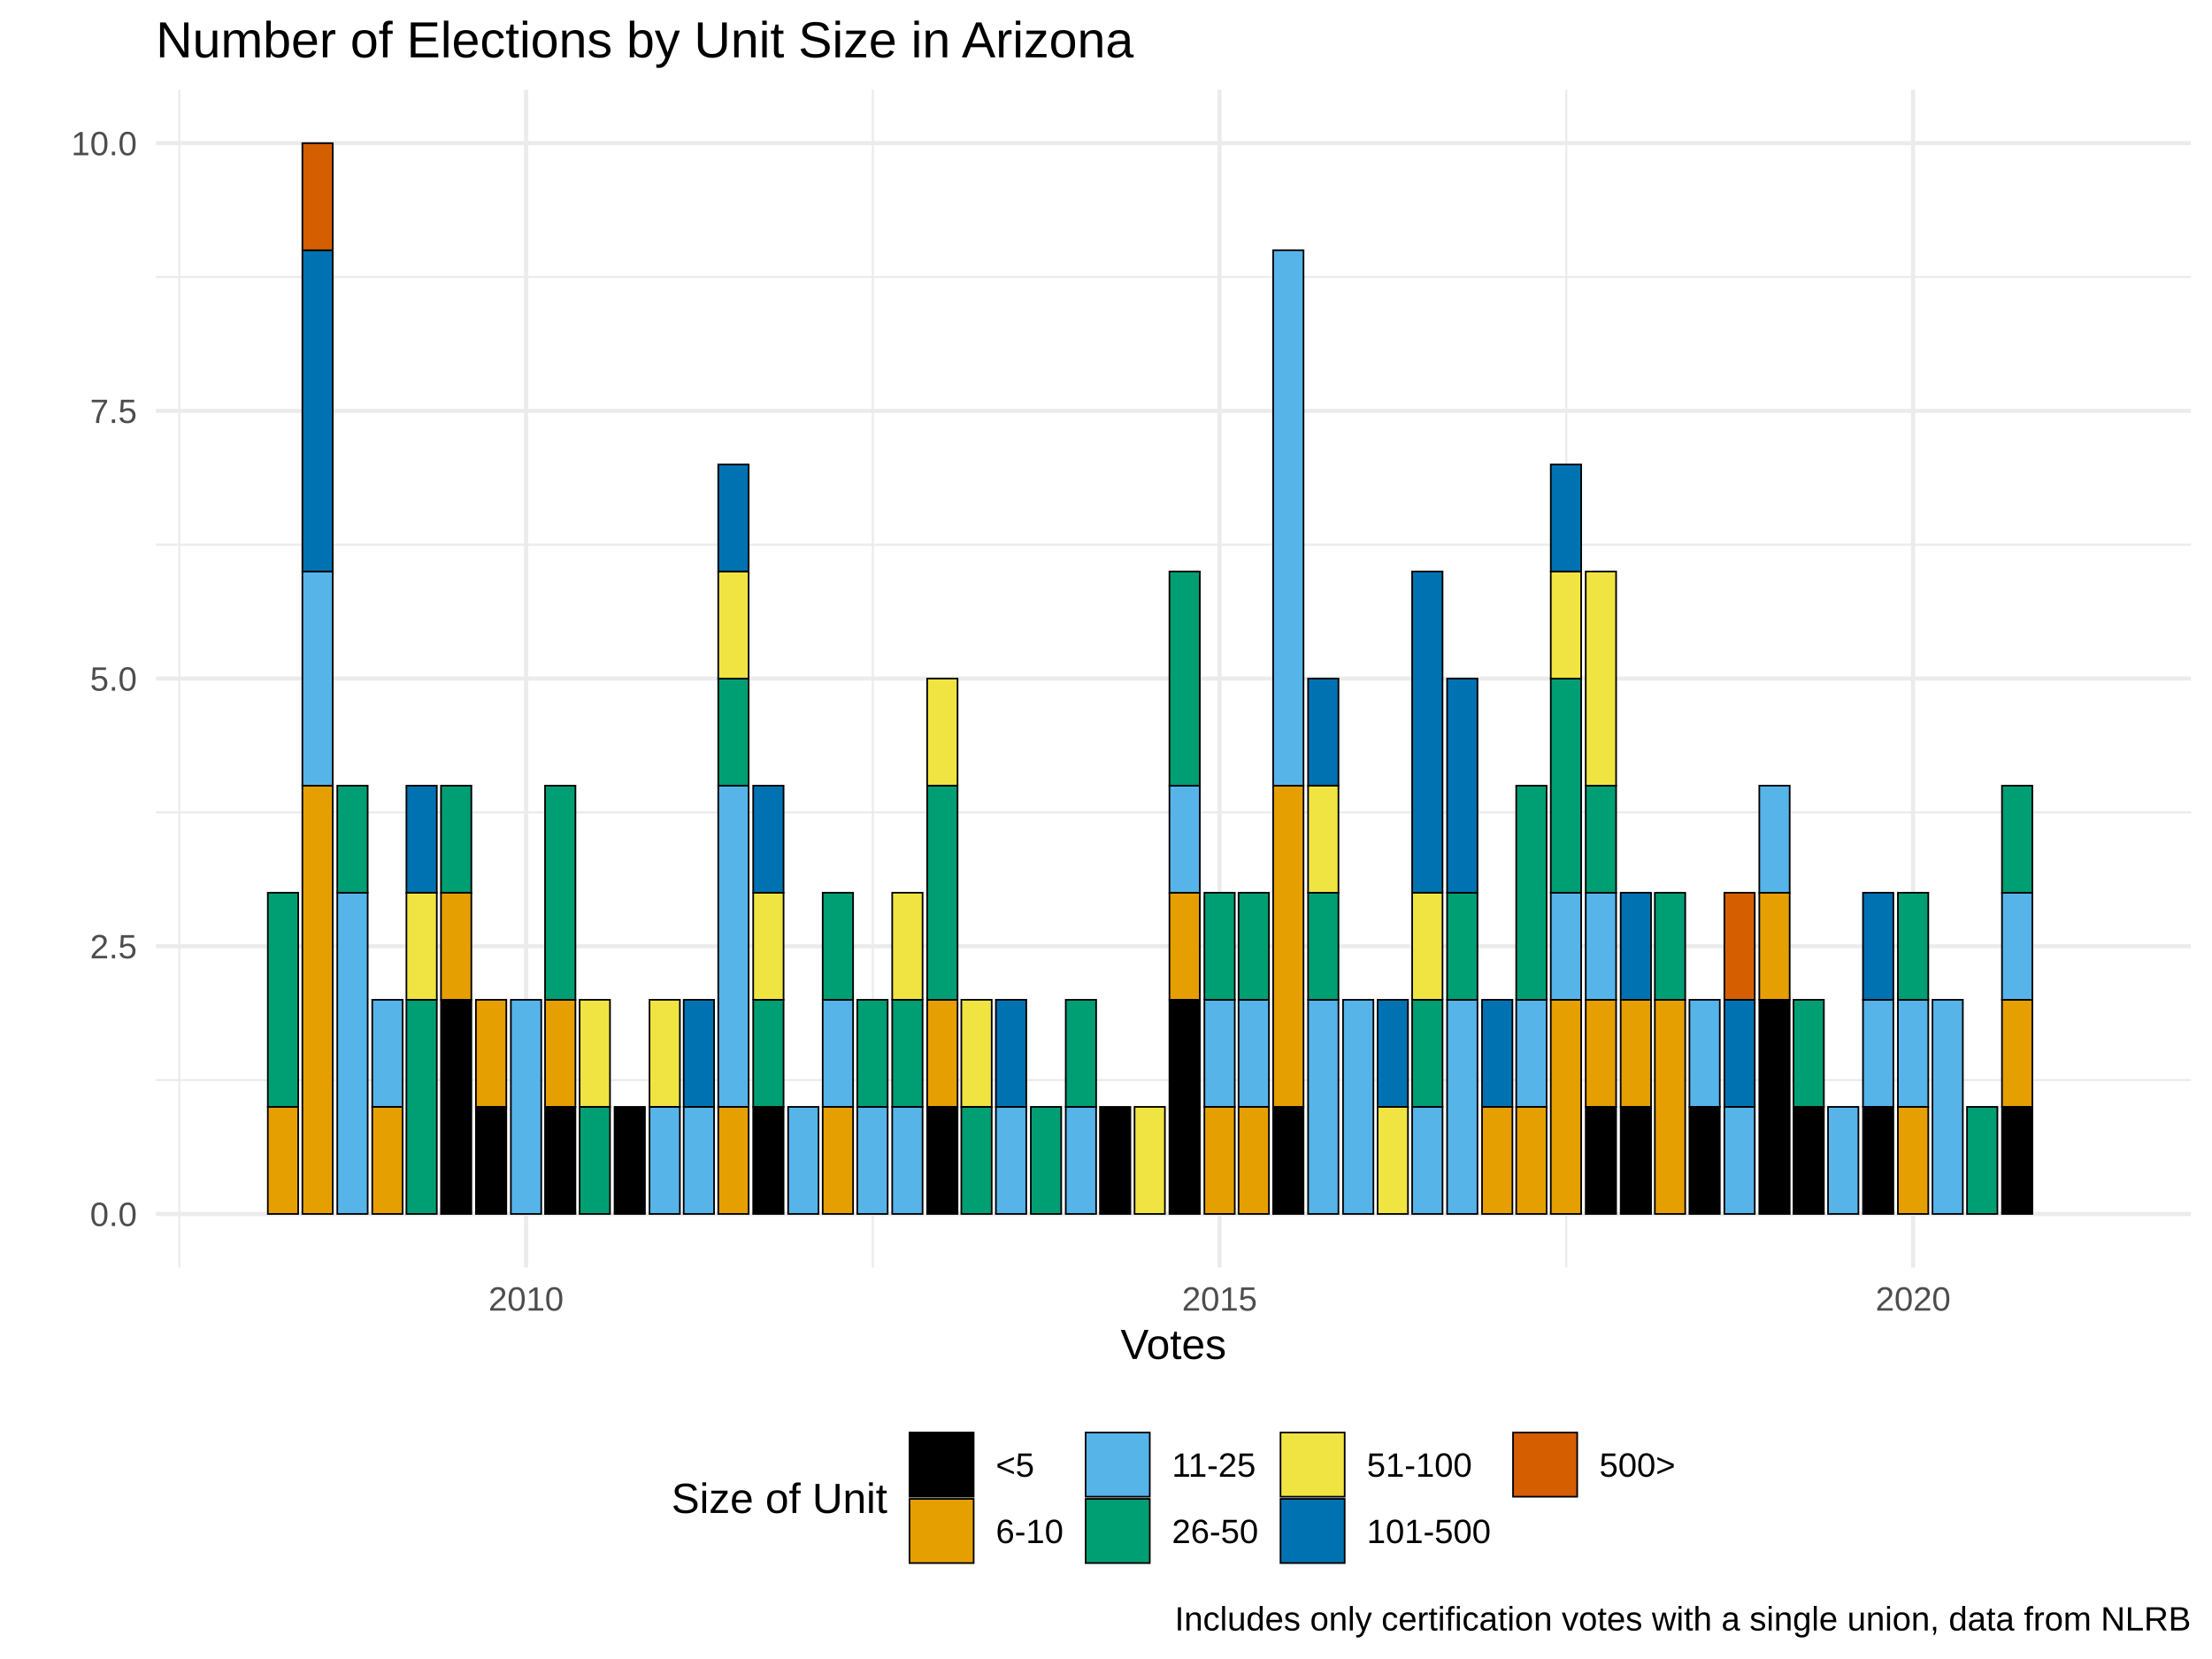
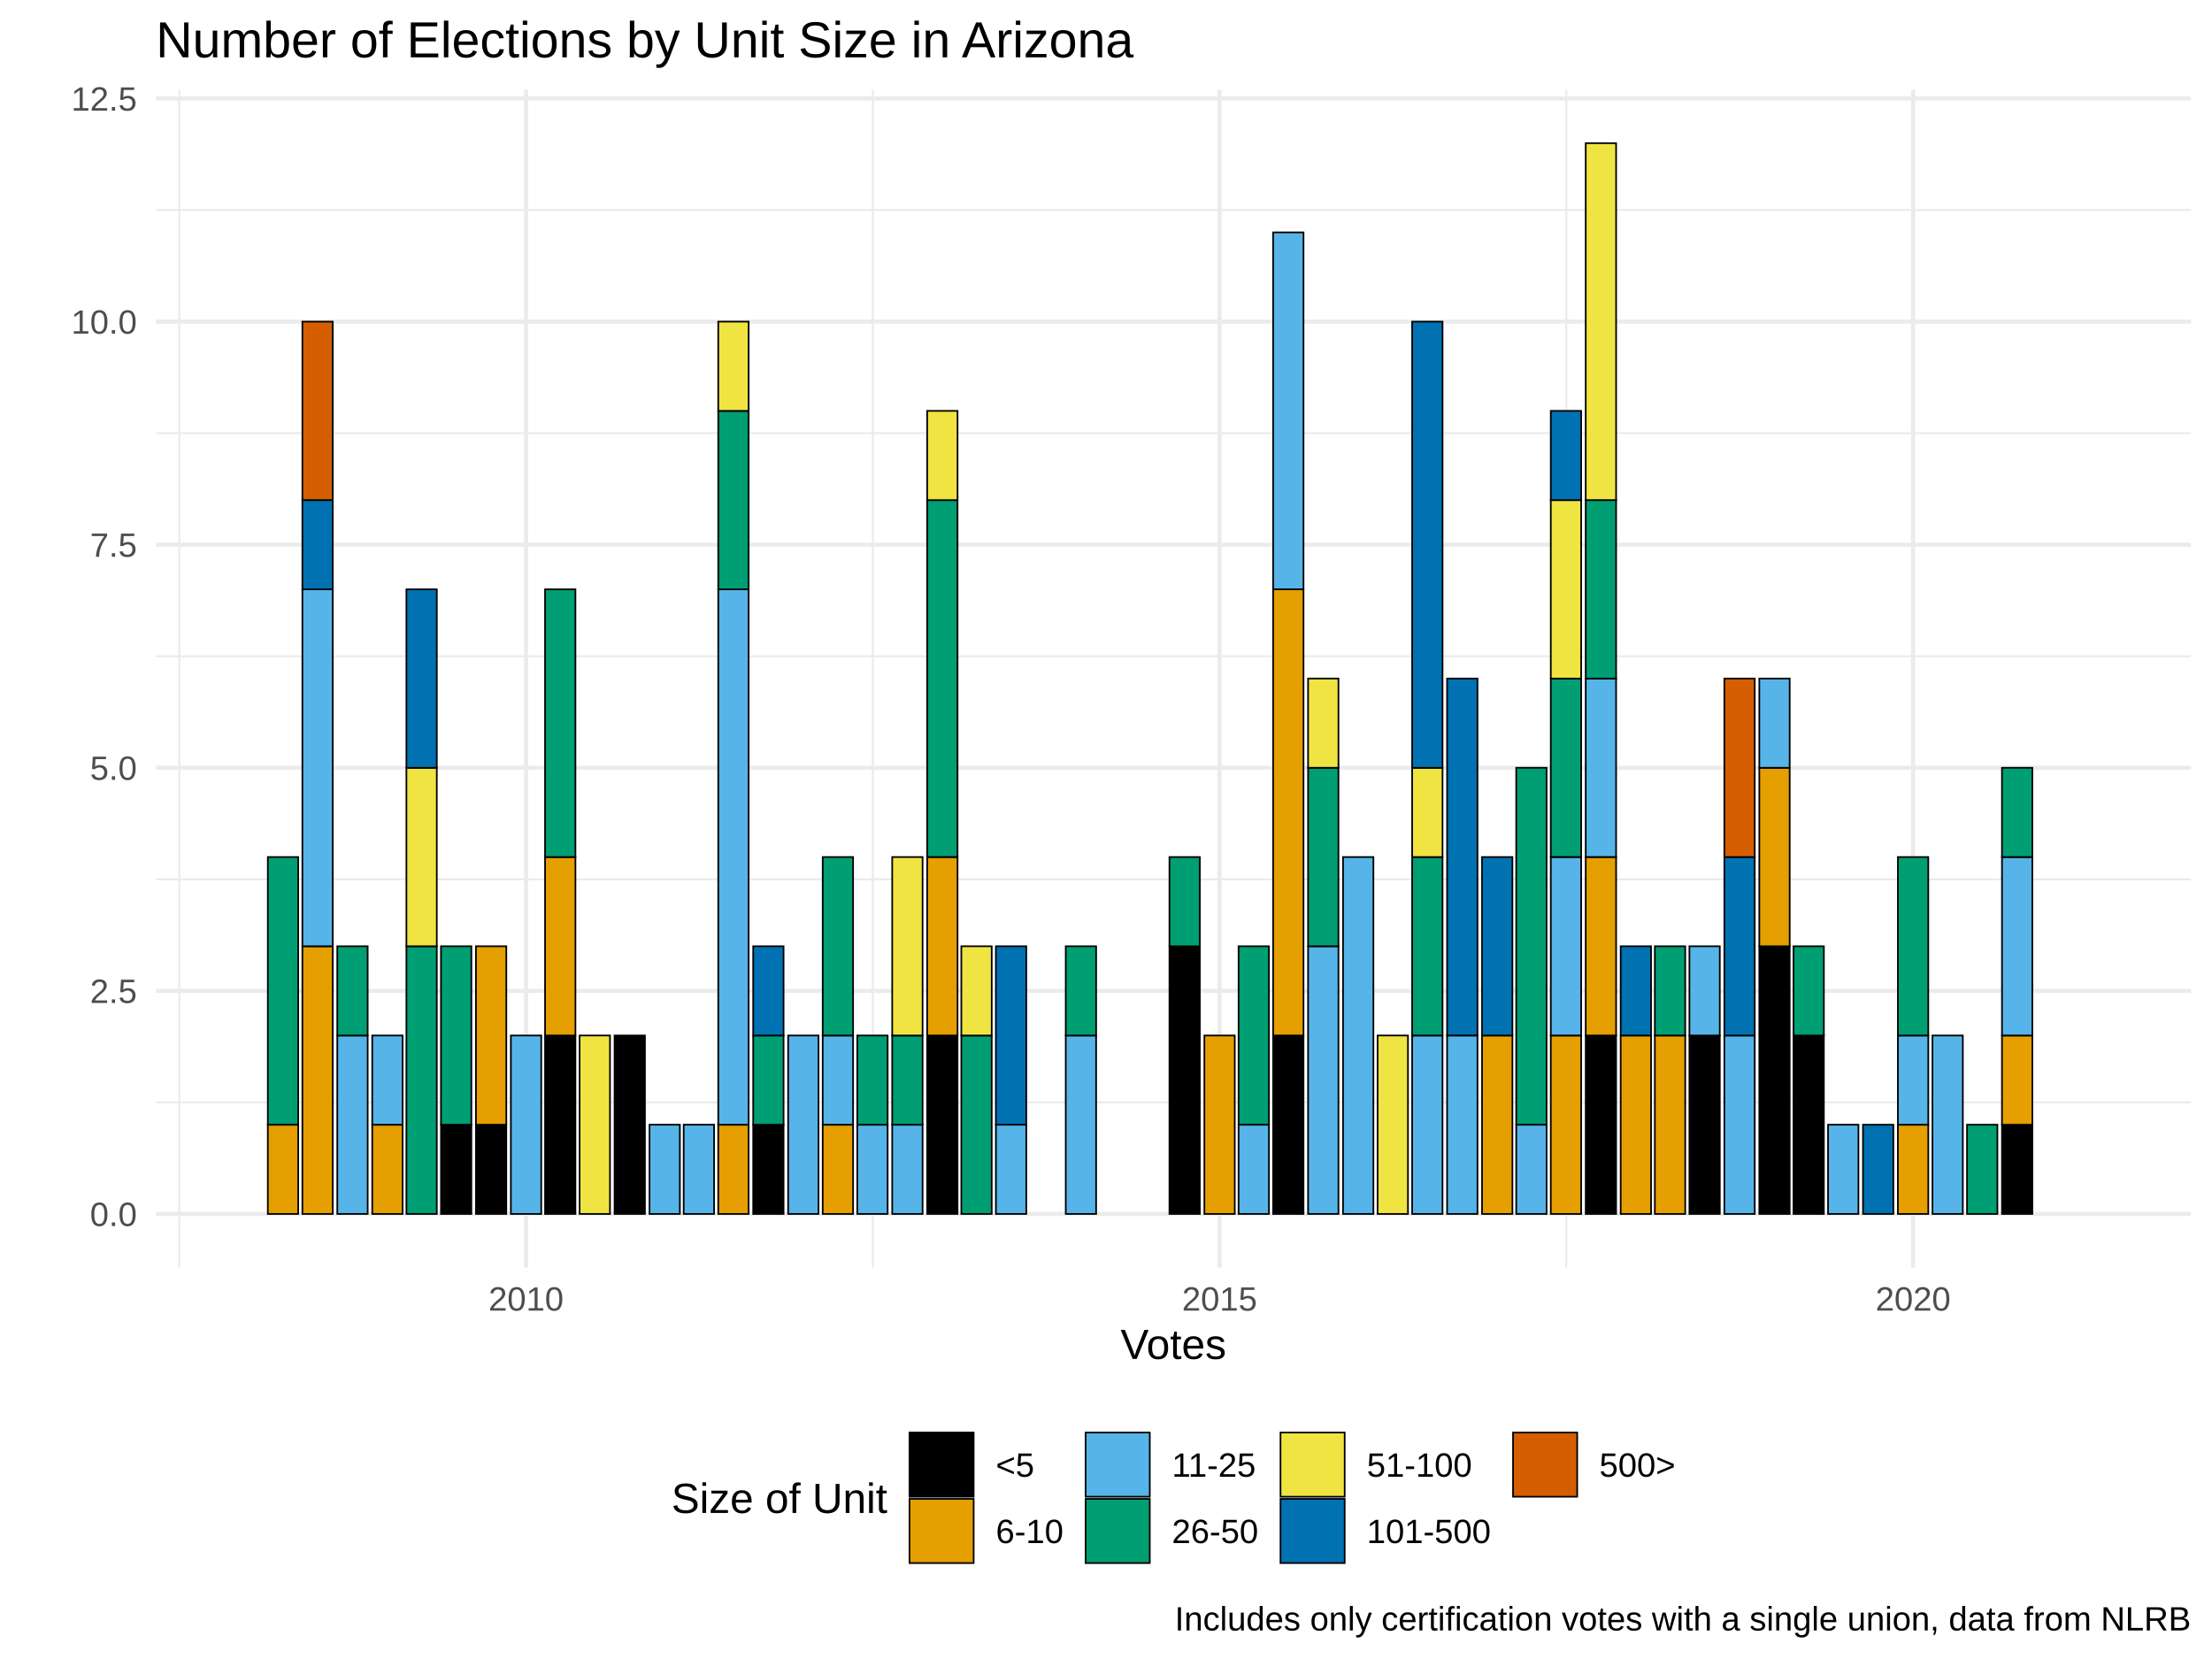
<svg xmlns="http://www.w3.org/2000/svg" class="svglite" width="576.00pt" height="432.00pt" viewBox="0 0 576.00 432.00">
  <defs>
    <style type="text/css">
    .svglite line, .svglite polyline, .svglite polygon, .svglite path, .svglite rect, .svglite circle {
      fill: none;
      stroke: #000000;
      stroke-linecap: round;
      stroke-linejoin: round;
      stroke-miterlimit: 10.00;
    }
  </style>
  </defs>
  <rect width="100%" height="100%" style="stroke: none; fill: #FFFFFF;" />
  <defs>
    <clipPath id="cpMC4wMHw1NzYuMDB8MC4wMHw0MzIuMDA=">
      <rect x="0.00" y="0.00" width="576.00" height="432.00" />
    </clipPath>
  </defs>
  <g clip-path="url(#cpMC4wMHw1NzYuMDB8MC4wMHw0MzIuMDA=)">
</g>
  <defs>
    <clipPath id="cpNDAuNjB8NTcwLjUyfDIzLjM0fDMzMC4wNQ==">
      <rect x="40.60" y="23.34" width="529.92" height="306.71" />
    </clipPath>
  </defs>
  <g clip-path="url(#cpNDAuNjB8NTcwLjUyfDIzLjM0fDMzMC4wNQ==)">
-     <polyline points="40.60,281.25 570.52,281.25 " style="stroke-width: 0.53; stroke: #EBEBEB; stroke-linecap: butt;" />
-     <polyline points="40.60,211.55 570.52,211.55 " style="stroke-width: 0.53; stroke: #EBEBEB; stroke-linecap: butt;" />
-     <polyline points="40.60,141.84 570.52,141.84 " style="stroke-width: 0.53; stroke: #EBEBEB; stroke-linecap: butt;" />
-     <polyline points="40.60,72.13 570.52,72.13 " style="stroke-width: 0.53; stroke: #EBEBEB; stroke-linecap: butt;" />
+     <polyline points="40.60,287.06 570.52,287.06 " style="stroke-width: 0.53; stroke: #EBEBEB; stroke-linecap: butt;" />
+     <polyline points="40.60,228.97 570.52,228.97 " style="stroke-width: 0.53; stroke: #EBEBEB; stroke-linecap: butt;" />
+     <polyline points="40.60,170.88 570.52,170.88 " style="stroke-width: 0.53; stroke: #EBEBEB; stroke-linecap: butt;" />
+     <polyline points="40.60,112.79 570.52,112.79 " style="stroke-width: 0.53; stroke: #EBEBEB; stroke-linecap: butt;" />
+     <polyline points="40.60,54.70 570.52,54.70 " style="stroke-width: 0.53; stroke: #EBEBEB; stroke-linecap: butt;" />
    <polyline points="46.69,330.05 46.69,23.34 " style="stroke-width: 0.53; stroke: #EBEBEB; stroke-linecap: butt;" />
    <polyline points="227.28,330.05 227.28,23.34 " style="stroke-width: 0.53; stroke: #EBEBEB; stroke-linecap: butt;" />
    <polyline points="407.87,330.05 407.87,23.34 " style="stroke-width: 0.53; stroke: #EBEBEB; stroke-linecap: butt;" />
    <polyline points="40.60,316.11 570.52,316.11 " style="stroke-width: 1.07; stroke: #EBEBEB; stroke-linecap: butt;" />
-     <polyline points="40.60,246.40 570.52,246.40 " style="stroke-width: 1.07; stroke: #EBEBEB; stroke-linecap: butt;" />
-     <polyline points="40.60,176.69 570.52,176.69 " style="stroke-width: 1.07; stroke: #EBEBEB; stroke-linecap: butt;" />
-     <polyline points="40.60,106.99 570.52,106.99 " style="stroke-width: 1.07; stroke: #EBEBEB; stroke-linecap: butt;" />
-     <polyline points="40.60,37.28 570.52,37.28 " style="stroke-width: 1.07; stroke: #EBEBEB; stroke-linecap: butt;" />
+     <polyline points="40.60,258.02 570.52,258.02 " style="stroke-width: 1.07; stroke: #EBEBEB; stroke-linecap: butt;" />
+     <polyline points="40.60,199.93 570.52,199.93 " style="stroke-width: 1.07; stroke: #EBEBEB; stroke-linecap: butt;" />
+     <polyline points="40.60,141.84 570.52,141.84 " style="stroke-width: 1.07; stroke: #EBEBEB; stroke-linecap: butt;" />
+     <polyline points="40.60,83.75 570.52,83.75 " style="stroke-width: 1.07; stroke: #EBEBEB; stroke-linecap: butt;" />
+     <polyline points="40.60,25.66 570.52,25.66 " style="stroke-width: 1.07; stroke: #EBEBEB; stroke-linecap: butt;" />
    <polyline points="136.99,330.05 136.99,23.34 " style="stroke-width: 1.07; stroke: #EBEBEB; stroke-linecap: butt;" />
    <polyline points="317.58,330.05 317.58,23.34 " style="stroke-width: 1.07; stroke: #EBEBEB; stroke-linecap: butt;" />
    <polyline points="498.17,330.05 498.17,23.34 " style="stroke-width: 1.07; stroke: #EBEBEB; stroke-linecap: butt;" />
-     <rect x="114.83" y="260.34" width="7.91" height="55.77" style="stroke-width: 0.43; stroke-linecap: square; stroke-linejoin: miter; fill: #000000;" />
-     <rect x="123.93" y="288.23" width="7.91" height="27.88" style="stroke-width: 0.43; stroke-linecap: square; stroke-linejoin: miter; fill: #000000;" />
-     <rect x="141.93" y="288.23" width="7.91" height="27.88" style="stroke-width: 0.43; stroke-linecap: square; stroke-linejoin: miter; fill: #000000;" />
-     <rect x="160.03" y="288.23" width="7.91" height="27.88" style="stroke-width: 0.43; stroke-linecap: square; stroke-linejoin: miter; fill: #000000;" />
-     <rect x="196.13" y="288.23" width="7.91" height="27.88" style="stroke-width: 0.43; stroke-linecap: square; stroke-linejoin: miter; fill: #000000;" />
-     <rect x="241.43" y="288.23" width="7.91" height="27.88" style="stroke-width: 0.43; stroke-linecap: square; stroke-linejoin: miter; fill: #000000;" />
-     <rect x="286.43" y="288.23" width="7.91" height="27.88" style="stroke-width: 0.43; stroke-linecap: square; stroke-linejoin: miter; fill: #000000;" />
-     <rect x="304.52" y="260.34" width="7.91" height="55.77" style="stroke-width: 0.43; stroke-linecap: square; stroke-linejoin: miter; fill: #000000;" />
-     <rect x="331.52" y="288.23" width="7.91" height="27.88" style="stroke-width: 0.43; stroke-linecap: square; stroke-linejoin: miter; fill: #000000;" />
-     <rect x="412.92" y="288.23" width="7.91" height="27.88" style="stroke-width: 0.43; stroke-linecap: square; stroke-linejoin: miter; fill: #000000;" />
-     <rect x="422.02" y="288.23" width="7.91" height="27.88" style="stroke-width: 0.43; stroke-linecap: square; stroke-linejoin: miter; fill: #000000;" />
-     <rect x="439.92" y="288.23" width="7.91" height="27.88" style="stroke-width: 0.43; stroke-linecap: square; stroke-linejoin: miter; fill: #000000;" />
-     <rect x="458.12" y="260.34" width="7.91" height="55.77" style="stroke-width: 0.43; stroke-linecap: square; stroke-linejoin: miter; fill: #000000;" />
-     <rect x="467.02" y="288.23" width="7.91" height="27.88" style="stroke-width: 0.43; stroke-linecap: square; stroke-linejoin: miter; fill: #000000;" />
-     <rect x="485.12" y="288.23" width="7.91" height="27.88" style="stroke-width: 0.43; stroke-linecap: square; stroke-linejoin: miter; fill: #000000;" />
-     <rect x="521.31" y="288.23" width="7.91" height="27.88" style="stroke-width: 0.43; stroke-linecap: square; stroke-linejoin: miter; fill: #000000;" />
-     <rect x="69.74" y="288.23" width="7.91" height="27.88" style="stroke-width: 0.43; stroke-linecap: square; stroke-linejoin: miter; fill: #E69F00;" />
-     <rect x="78.74" y="204.58" width="7.91" height="111.53" style="stroke-width: 0.43; stroke-linecap: square; stroke-linejoin: miter; fill: #E69F00;" />
-     <rect x="96.93" y="288.23" width="7.91" height="27.88" style="stroke-width: 0.43; stroke-linecap: square; stroke-linejoin: miter; fill: #E69F00;" />
-     <rect x="114.83" y="232.46" width="7.91" height="27.88" style="stroke-width: 0.43; stroke-linecap: square; stroke-linejoin: miter; fill: #E69F00;" />
-     <rect x="123.93" y="260.34" width="7.91" height="27.88" style="stroke-width: 0.43; stroke-linecap: square; stroke-linejoin: miter; fill: #E69F00;" />
-     <rect x="141.93" y="260.34" width="7.91" height="27.88" style="stroke-width: 0.43; stroke-linecap: square; stroke-linejoin: miter; fill: #E69F00;" />
-     <rect x="187.03" y="288.23" width="7.91" height="27.88" style="stroke-width: 0.43; stroke-linecap: square; stroke-linejoin: miter; fill: #E69F00;" />
-     <rect x="214.23" y="288.23" width="7.91" height="27.88" style="stroke-width: 0.43; stroke-linecap: square; stroke-linejoin: miter; fill: #E69F00;" />
-     <rect x="241.43" y="260.34" width="7.91" height="27.88" style="stroke-width: 0.43; stroke-linecap: square; stroke-linejoin: miter; fill: #E69F00;" />
-     <rect x="304.52" y="232.46" width="7.91" height="27.88" style="stroke-width: 0.43; stroke-linecap: square; stroke-linejoin: miter; fill: #E69F00;" />
-     <rect x="313.62" y="288.23" width="7.91" height="27.88" style="stroke-width: 0.43; stroke-linecap: square; stroke-linejoin: miter; fill: #E69F00;" />
-     <rect x="322.52" y="288.23" width="7.91" height="27.88" style="stroke-width: 0.43; stroke-linecap: square; stroke-linejoin: miter; fill: #E69F00;" />
-     <rect x="331.52" y="204.58" width="7.91" height="83.65" style="stroke-width: 0.43; stroke-linecap: square; stroke-linejoin: miter; fill: #E69F00;" />
-     <rect x="385.92" y="288.23" width="7.91" height="27.88" style="stroke-width: 0.43; stroke-linecap: square; stroke-linejoin: miter; fill: #E69F00;" />
-     <rect x="394.82" y="288.23" width="7.91" height="27.88" style="stroke-width: 0.43; stroke-linecap: square; stroke-linejoin: miter; fill: #E69F00;" />
-     <rect x="403.82" y="260.34" width="7.91" height="55.77" style="stroke-width: 0.43; stroke-linecap: square; stroke-linejoin: miter; fill: #E69F00;" />
-     <rect x="412.92" y="260.34" width="7.91" height="27.88" style="stroke-width: 0.43; stroke-linecap: square; stroke-linejoin: miter; fill: #E69F00;" />
-     <rect x="422.02" y="260.34" width="7.91" height="27.88" style="stroke-width: 0.43; stroke-linecap: square; stroke-linejoin: miter; fill: #E69F00;" />
-     <rect x="430.92" y="260.34" width="7.91" height="55.77" style="stroke-width: 0.43; stroke-linecap: square; stroke-linejoin: miter; fill: #E69F00;" />
-     <rect x="458.12" y="232.46" width="7.91" height="27.88" style="stroke-width: 0.43; stroke-linecap: square; stroke-linejoin: miter; fill: #E69F00;" />
-     <rect x="494.21" y="288.23" width="7.91" height="27.88" style="stroke-width: 0.43; stroke-linecap: square; stroke-linejoin: miter; fill: #E69F00;" />
-     <rect x="521.31" y="260.34" width="7.91" height="27.88" style="stroke-width: 0.43; stroke-linecap: square; stroke-linejoin: miter; fill: #E69F00;" />
-     <rect x="78.74" y="148.81" width="7.91" height="55.77" style="stroke-width: 0.43; stroke-linecap: square; stroke-linejoin: miter; fill: #56B4E9;" />
-     <rect x="87.83" y="232.46" width="7.91" height="83.65" style="stroke-width: 0.43; stroke-linecap: square; stroke-linejoin: miter; fill: #56B4E9;" />
-     <rect x="96.93" y="260.34" width="7.91" height="27.88" style="stroke-width: 0.43; stroke-linecap: square; stroke-linejoin: miter; fill: #56B4E9;" />
-     <rect x="133.03" y="260.34" width="7.91" height="55.77" style="stroke-width: 0.43; stroke-linecap: square; stroke-linejoin: miter; fill: #56B4E9;" />
-     <rect x="169.13" y="288.23" width="7.91" height="27.88" style="stroke-width: 0.43; stroke-linecap: square; stroke-linejoin: miter; fill: #56B4E9;" />
-     <rect x="178.03" y="288.23" width="7.91" height="27.88" style="stroke-width: 0.43; stroke-linecap: square; stroke-linejoin: miter; fill: #56B4E9;" />
-     <rect x="187.03" y="204.58" width="7.91" height="83.65" style="stroke-width: 0.43; stroke-linecap: square; stroke-linejoin: miter; fill: #56B4E9;" />
-     <rect x="205.23" y="288.23" width="7.91" height="27.88" style="stroke-width: 0.43; stroke-linecap: square; stroke-linejoin: miter; fill: #56B4E9;" />
-     <rect x="214.23" y="260.34" width="7.91" height="27.88" style="stroke-width: 0.43; stroke-linecap: square; stroke-linejoin: miter; fill: #56B4E9;" />
-     <rect x="223.23" y="288.23" width="7.91" height="27.88" style="stroke-width: 0.43; stroke-linecap: square; stroke-linejoin: miter; fill: #56B4E9;" />
-     <rect x="232.33" y="288.23" width="7.91" height="27.88" style="stroke-width: 0.43; stroke-linecap: square; stroke-linejoin: miter; fill: #56B4E9;" />
-     <rect x="259.33" y="288.23" width="7.91" height="27.88" style="stroke-width: 0.43; stroke-linecap: square; stroke-linejoin: miter; fill: #56B4E9;" />
-     <rect x="277.52" y="288.23" width="7.91" height="27.88" style="stroke-width: 0.43; stroke-linecap: square; stroke-linejoin: miter; fill: #56B4E9;" />
-     <rect x="304.52" y="204.58" width="7.91" height="27.88" style="stroke-width: 0.43; stroke-linecap: square; stroke-linejoin: miter; fill: #56B4E9;" />
-     <rect x="313.62" y="260.34" width="7.91" height="27.88" style="stroke-width: 0.43; stroke-linecap: square; stroke-linejoin: miter; fill: #56B4E9;" />
-     <rect x="322.52" y="260.34" width="7.91" height="27.88" style="stroke-width: 0.43; stroke-linecap: square; stroke-linejoin: miter; fill: #56B4E9;" />
-     <rect x="331.52" y="65.16" width="7.91" height="139.42" style="stroke-width: 0.43; stroke-linecap: square; stroke-linejoin: miter; fill: #56B4E9;" />
-     <rect x="340.62" y="260.34" width="7.91" height="55.77" style="stroke-width: 0.43; stroke-linecap: square; stroke-linejoin: miter; fill: #56B4E9;" />
-     <rect x="349.72" y="260.34" width="7.91" height="55.77" style="stroke-width: 0.43; stroke-linecap: square; stroke-linejoin: miter; fill: #56B4E9;" />
-     <rect x="367.72" y="288.23" width="7.91" height="27.88" style="stroke-width: 0.43; stroke-linecap: square; stroke-linejoin: miter; fill: #56B4E9;" />
-     <rect x="376.82" y="260.34" width="7.91" height="55.77" style="stroke-width: 0.43; stroke-linecap: square; stroke-linejoin: miter; fill: #56B4E9;" />
-     <rect x="394.82" y="260.34" width="7.91" height="27.88" style="stroke-width: 0.43; stroke-linecap: square; stroke-linejoin: miter; fill: #56B4E9;" />
-     <rect x="403.82" y="232.46" width="7.91" height="27.88" style="stroke-width: 0.43; stroke-linecap: square; stroke-linejoin: miter; fill: #56B4E9;" />
-     <rect x="412.92" y="232.46" width="7.91" height="27.88" style="stroke-width: 0.43; stroke-linecap: square; stroke-linejoin: miter; fill: #56B4E9;" />
-     <rect x="439.92" y="260.34" width="7.91" height="27.88" style="stroke-width: 0.43; stroke-linecap: square; stroke-linejoin: miter; fill: #56B4E9;" />
-     <rect x="449.02" y="288.23" width="7.91" height="27.88" style="stroke-width: 0.43; stroke-linecap: square; stroke-linejoin: miter; fill: #56B4E9;" />
-     <rect x="458.12" y="204.58" width="7.91" height="27.88" style="stroke-width: 0.43; stroke-linecap: square; stroke-linejoin: miter; fill: #56B4E9;" />
-     <rect x="476.02" y="288.23" width="7.91" height="27.88" style="stroke-width: 0.43; stroke-linecap: square; stroke-linejoin: miter; fill: #56B4E9;" />
-     <rect x="485.12" y="260.34" width="7.91" height="27.88" style="stroke-width: 0.43; stroke-linecap: square; stroke-linejoin: miter; fill: #56B4E9;" />
-     <rect x="494.21" y="260.34" width="7.91" height="27.88" style="stroke-width: 0.43; stroke-linecap: square; stroke-linejoin: miter; fill: #56B4E9;" />
-     <rect x="503.21" y="260.34" width="7.91" height="55.77" style="stroke-width: 0.43; stroke-linecap: square; stroke-linejoin: miter; fill: #56B4E9;" />
-     <rect x="521.31" y="232.46" width="7.91" height="27.88" style="stroke-width: 0.43; stroke-linecap: square; stroke-linejoin: miter; fill: #56B4E9;" />
-     <rect x="69.74" y="232.46" width="7.91" height="55.77" style="stroke-width: 0.43; stroke-linecap: square; stroke-linejoin: miter; fill: #009E73;" />
-     <rect x="87.83" y="204.58" width="7.91" height="27.88" style="stroke-width: 0.43; stroke-linecap: square; stroke-linejoin: miter; fill: #009E73;" />
-     <rect x="105.83" y="260.34" width="7.91" height="55.77" style="stroke-width: 0.43; stroke-linecap: square; stroke-linejoin: miter; fill: #009E73;" />
-     <rect x="114.83" y="204.58" width="7.91" height="27.88" style="stroke-width: 0.43; stroke-linecap: square; stroke-linejoin: miter; fill: #009E73;" />
-     <rect x="141.93" y="204.58" width="7.91" height="55.77" style="stroke-width: 0.43; stroke-linecap: square; stroke-linejoin: miter; fill: #009E73;" />
-     <rect x="150.93" y="288.23" width="7.91" height="27.88" style="stroke-width: 0.43; stroke-linecap: square; stroke-linejoin: miter; fill: #009E73;" />
-     <rect x="187.03" y="176.69" width="7.91" height="27.88" style="stroke-width: 0.43; stroke-linecap: square; stroke-linejoin: miter; fill: #009E73;" />
-     <rect x="196.13" y="260.34" width="7.91" height="27.88" style="stroke-width: 0.43; stroke-linecap: square; stroke-linejoin: miter; fill: #009E73;" />
-     <rect x="214.23" y="232.46" width="7.91" height="27.88" style="stroke-width: 0.43; stroke-linecap: square; stroke-linejoin: miter; fill: #009E73;" />
-     <rect x="223.23" y="260.34" width="7.91" height="27.88" style="stroke-width: 0.43; stroke-linecap: square; stroke-linejoin: miter; fill: #009E73;" />
-     <rect x="232.33" y="260.34" width="7.91" height="27.88" style="stroke-width: 0.43; stroke-linecap: square; stroke-linejoin: miter; fill: #009E73;" />
-     <rect x="241.43" y="204.58" width="7.91" height="55.77" style="stroke-width: 0.43; stroke-linecap: square; stroke-linejoin: miter; fill: #009E73;" />
-     <rect x="250.33" y="288.23" width="7.91" height="27.88" style="stroke-width: 0.43; stroke-linecap: square; stroke-linejoin: miter; fill: #009E73;" />
-     <rect x="268.43" y="288.23" width="7.91" height="27.88" style="stroke-width: 0.43; stroke-linecap: square; stroke-linejoin: miter; fill: #009E73;" />
-     <rect x="277.52" y="260.34" width="7.91" height="27.88" style="stroke-width: 0.43; stroke-linecap: square; stroke-linejoin: miter; fill: #009E73;" />
-     <rect x="304.52" y="148.81" width="7.91" height="55.77" style="stroke-width: 0.43; stroke-linecap: square; stroke-linejoin: miter; fill: #009E73;" />
-     <rect x="313.62" y="232.46" width="7.91" height="27.88" style="stroke-width: 0.43; stroke-linecap: square; stroke-linejoin: miter; fill: #009E73;" />
-     <rect x="322.52" y="232.46" width="7.91" height="27.88" style="stroke-width: 0.43; stroke-linecap: square; stroke-linejoin: miter; fill: #009E73;" />
-     <rect x="340.62" y="232.46" width="7.91" height="27.88" style="stroke-width: 0.43; stroke-linecap: square; stroke-linejoin: miter; fill: #009E73;" />
-     <rect x="367.72" y="260.34" width="7.91" height="27.88" style="stroke-width: 0.43; stroke-linecap: square; stroke-linejoin: miter; fill: #009E73;" />
-     <rect x="376.82" y="232.46" width="7.91" height="27.88" style="stroke-width: 0.43; stroke-linecap: square; stroke-linejoin: miter; fill: #009E73;" />
-     <rect x="394.82" y="204.58" width="7.91" height="55.77" style="stroke-width: 0.43; stroke-linecap: square; stroke-linejoin: miter; fill: #009E73;" />
-     <rect x="403.82" y="176.69" width="7.91" height="55.77" style="stroke-width: 0.43; stroke-linecap: square; stroke-linejoin: miter; fill: #009E73;" />
-     <rect x="412.92" y="204.58" width="7.91" height="27.88" style="stroke-width: 0.43; stroke-linecap: square; stroke-linejoin: miter; fill: #009E73;" />
-     <rect x="430.92" y="232.46" width="7.91" height="27.88" style="stroke-width: 0.43; stroke-linecap: square; stroke-linejoin: miter; fill: #009E73;" />
-     <rect x="467.02" y="260.34" width="7.91" height="27.88" style="stroke-width: 0.43; stroke-linecap: square; stroke-linejoin: miter; fill: #009E73;" />
-     <rect x="494.21" y="232.46" width="7.91" height="27.88" style="stroke-width: 0.43; stroke-linecap: square; stroke-linejoin: miter; fill: #009E73;" />
-     <rect x="512.21" y="288.23" width="7.91" height="27.88" style="stroke-width: 0.43; stroke-linecap: square; stroke-linejoin: miter; fill: #009E73;" />
-     <rect x="521.31" y="204.58" width="7.91" height="27.88" style="stroke-width: 0.43; stroke-linecap: square; stroke-linejoin: miter; fill: #009E73;" />
-     <rect x="105.83" y="232.46" width="7.91" height="27.88" style="stroke-width: 0.43; stroke-linecap: square; stroke-linejoin: miter; fill: #F0E442;" />
-     <rect x="150.93" y="260.34" width="7.91" height="27.88" style="stroke-width: 0.43; stroke-linecap: square; stroke-linejoin: miter; fill: #F0E442;" />
-     <rect x="169.13" y="260.34" width="7.91" height="27.88" style="stroke-width: 0.43; stroke-linecap: square; stroke-linejoin: miter; fill: #F0E442;" />
-     <rect x="187.03" y="148.81" width="7.91" height="27.88" style="stroke-width: 0.43; stroke-linecap: square; stroke-linejoin: miter; fill: #F0E442;" />
-     <rect x="196.13" y="232.46" width="7.91" height="27.88" style="stroke-width: 0.43; stroke-linecap: square; stroke-linejoin: miter; fill: #F0E442;" />
-     <rect x="232.33" y="232.46" width="7.91" height="27.88" style="stroke-width: 0.43; stroke-linecap: square; stroke-linejoin: miter; fill: #F0E442;" />
-     <rect x="241.43" y="176.69" width="7.91" height="27.88" style="stroke-width: 0.43; stroke-linecap: square; stroke-linejoin: miter; fill: #F0E442;" />
-     <rect x="250.33" y="260.34" width="7.91" height="27.88" style="stroke-width: 0.43; stroke-linecap: square; stroke-linejoin: miter; fill: #F0E442;" />
-     <rect x="295.43" y="288.23" width="7.91" height="27.88" style="stroke-width: 0.43; stroke-linecap: square; stroke-linejoin: miter; fill: #F0E442;" />
-     <rect x="340.62" y="204.58" width="7.91" height="27.88" style="stroke-width: 0.43; stroke-linecap: square; stroke-linejoin: miter; fill: #F0E442;" />
-     <rect x="358.72" y="288.23" width="7.91" height="27.88" style="stroke-width: 0.43; stroke-linecap: square; stroke-linejoin: miter; fill: #F0E442;" />
-     <rect x="367.72" y="232.46" width="7.91" height="27.88" style="stroke-width: 0.43; stroke-linecap: square; stroke-linejoin: miter; fill: #F0E442;" />
-     <rect x="403.82" y="148.81" width="7.91" height="27.88" style="stroke-width: 0.43; stroke-linecap: square; stroke-linejoin: miter; fill: #F0E442;" />
-     <rect x="412.92" y="148.81" width="7.91" height="55.77" style="stroke-width: 0.43; stroke-linecap: square; stroke-linejoin: miter; fill: #F0E442;" />
-     <rect x="78.74" y="65.16" width="7.91" height="83.65" style="stroke-width: 0.43; stroke-linecap: square; stroke-linejoin: miter; fill: #0072B2;" />
-     <rect x="105.83" y="204.58" width="7.91" height="27.88" style="stroke-width: 0.43; stroke-linecap: square; stroke-linejoin: miter; fill: #0072B2;" />
-     <rect x="178.03" y="260.34" width="7.91" height="27.88" style="stroke-width: 0.43; stroke-linecap: square; stroke-linejoin: miter; fill: #0072B2;" />
-     <rect x="187.03" y="120.93" width="7.91" height="27.88" style="stroke-width: 0.43; stroke-linecap: square; stroke-linejoin: miter; fill: #0072B2;" />
-     <rect x="196.13" y="204.58" width="7.91" height="27.88" style="stroke-width: 0.43; stroke-linecap: square; stroke-linejoin: miter; fill: #0072B2;" />
-     <rect x="259.33" y="260.34" width="7.91" height="27.88" style="stroke-width: 0.43; stroke-linecap: square; stroke-linejoin: miter; fill: #0072B2;" />
-     <rect x="340.62" y="176.69" width="7.91" height="27.88" style="stroke-width: 0.43; stroke-linecap: square; stroke-linejoin: miter; fill: #0072B2;" />
-     <rect x="358.72" y="260.34" width="7.91" height="27.88" style="stroke-width: 0.43; stroke-linecap: square; stroke-linejoin: miter; fill: #0072B2;" />
-     <rect x="367.72" y="148.81" width="7.91" height="83.65" style="stroke-width: 0.43; stroke-linecap: square; stroke-linejoin: miter; fill: #0072B2;" />
-     <rect x="376.82" y="176.69" width="7.91" height="55.77" style="stroke-width: 0.43; stroke-linecap: square; stroke-linejoin: miter; fill: #0072B2;" />
-     <rect x="385.92" y="260.34" width="7.91" height="27.88" style="stroke-width: 0.43; stroke-linecap: square; stroke-linejoin: miter; fill: #0072B2;" />
-     <rect x="403.82" y="120.93" width="7.91" height="27.88" style="stroke-width: 0.43; stroke-linecap: square; stroke-linejoin: miter; fill: #0072B2;" />
-     <rect x="422.02" y="232.46" width="7.91" height="27.88" style="stroke-width: 0.43; stroke-linecap: square; stroke-linejoin: miter; fill: #0072B2;" />
-     <rect x="449.02" y="260.34" width="7.91" height="27.88" style="stroke-width: 0.43; stroke-linecap: square; stroke-linejoin: miter; fill: #0072B2;" />
-     <rect x="485.12" y="232.46" width="7.91" height="27.88" style="stroke-width: 0.43; stroke-linecap: square; stroke-linejoin: miter; fill: #0072B2;" />
-     <rect x="78.74" y="37.28" width="7.91" height="27.88" style="stroke-width: 0.43; stroke-linecap: square; stroke-linejoin: miter; fill: #D55E00;" />
-     <rect x="449.02" y="232.46" width="7.91" height="27.88" style="stroke-width: 0.43; stroke-linecap: square; stroke-linejoin: miter; fill: #D55E00;" />
+     <rect x="114.83" y="292.87" width="7.91" height="23.24" style="stroke-width: 0.43; stroke-linecap: square; stroke-linejoin: miter; fill: #000000;" />
+     <rect x="123.93" y="292.87" width="7.91" height="23.24" style="stroke-width: 0.43; stroke-linecap: square; stroke-linejoin: miter; fill: #000000;" />
+     <rect x="141.93" y="269.64" width="7.91" height="46.47" style="stroke-width: 0.43; stroke-linecap: square; stroke-linejoin: miter; fill: #000000;" />
+     <rect x="160.03" y="269.64" width="7.91" height="46.47" style="stroke-width: 0.43; stroke-linecap: square; stroke-linejoin: miter; fill: #000000;" />
+     <rect x="196.13" y="292.87" width="7.91" height="23.24" style="stroke-width: 0.43; stroke-linecap: square; stroke-linejoin: miter; fill: #000000;" />
+     <rect x="241.43" y="269.64" width="7.91" height="46.47" style="stroke-width: 0.43; stroke-linecap: square; stroke-linejoin: miter; fill: #000000;" />
+     <rect x="304.52" y="246.40" width="7.91" height="69.71" style="stroke-width: 0.43; stroke-linecap: square; stroke-linejoin: miter; fill: #000000;" />
+     <rect x="331.52" y="269.64" width="7.91" height="46.47" style="stroke-width: 0.43; stroke-linecap: square; stroke-linejoin: miter; fill: #000000;" />
+     <rect x="412.92" y="269.64" width="7.91" height="46.47" style="stroke-width: 0.43; stroke-linecap: square; stroke-linejoin: miter; fill: #000000;" />
+     <rect x="439.92" y="269.64" width="7.91" height="46.47" style="stroke-width: 0.43; stroke-linecap: square; stroke-linejoin: miter; fill: #000000;" />
+     <rect x="458.12" y="246.40" width="7.91" height="69.71" style="stroke-width: 0.43; stroke-linecap: square; stroke-linejoin: miter; fill: #000000;" />
+     <rect x="467.02" y="269.64" width="7.91" height="46.47" style="stroke-width: 0.43; stroke-linecap: square; stroke-linejoin: miter; fill: #000000;" />
+     <rect x="521.31" y="292.87" width="7.91" height="23.24" style="stroke-width: 0.43; stroke-linecap: square; stroke-linejoin: miter; fill: #000000;" />
+     <rect x="69.74" y="292.87" width="7.91" height="23.24" style="stroke-width: 0.43; stroke-linecap: square; stroke-linejoin: miter; fill: #E69F00;" />
+     <rect x="78.74" y="246.40" width="7.91" height="69.71" style="stroke-width: 0.43; stroke-linecap: square; stroke-linejoin: miter; fill: #E69F00;" />
+     <rect x="96.93" y="292.87" width="7.91" height="23.24" style="stroke-width: 0.43; stroke-linecap: square; stroke-linejoin: miter; fill: #E69F00;" />
+     <rect x="123.93" y="246.40" width="7.91" height="46.47" style="stroke-width: 0.43; stroke-linecap: square; stroke-linejoin: miter; fill: #E69F00;" />
+     <rect x="141.93" y="223.17" width="7.91" height="46.47" style="stroke-width: 0.43; stroke-linecap: square; stroke-linejoin: miter; fill: #E69F00;" />
+     <rect x="187.03" y="292.87" width="7.91" height="23.24" style="stroke-width: 0.43; stroke-linecap: square; stroke-linejoin: miter; fill: #E69F00;" />
+     <rect x="214.23" y="292.87" width="7.91" height="23.24" style="stroke-width: 0.43; stroke-linecap: square; stroke-linejoin: miter; fill: #E69F00;" />
+     <rect x="241.43" y="223.17" width="7.91" height="46.47" style="stroke-width: 0.43; stroke-linecap: square; stroke-linejoin: miter; fill: #E69F00;" />
+     <rect x="313.62" y="269.64" width="7.91" height="46.47" style="stroke-width: 0.43; stroke-linecap: square; stroke-linejoin: miter; fill: #E69F00;" />
+     <rect x="331.52" y="153.46" width="7.91" height="116.18" style="stroke-width: 0.43; stroke-linecap: square; stroke-linejoin: miter; fill: #E69F00;" />
+     <rect x="385.92" y="269.64" width="7.91" height="46.47" style="stroke-width: 0.43; stroke-linecap: square; stroke-linejoin: miter; fill: #E69F00;" />
+     <rect x="403.82" y="269.64" width="7.91" height="46.47" style="stroke-width: 0.43; stroke-linecap: square; stroke-linejoin: miter; fill: #E69F00;" />
+     <rect x="412.92" y="223.17" width="7.91" height="46.47" style="stroke-width: 0.43; stroke-linecap: square; stroke-linejoin: miter; fill: #E69F00;" />
+     <rect x="422.02" y="269.64" width="7.91" height="46.47" style="stroke-width: 0.43; stroke-linecap: square; stroke-linejoin: miter; fill: #E69F00;" />
+     <rect x="430.92" y="269.64" width="7.91" height="46.47" style="stroke-width: 0.43; stroke-linecap: square; stroke-linejoin: miter; fill: #E69F00;" />
+     <rect x="458.12" y="199.93" width="7.91" height="46.47" style="stroke-width: 0.43; stroke-linecap: square; stroke-linejoin: miter; fill: #E69F00;" />
+     <rect x="494.21" y="292.87" width="7.91" height="23.24" style="stroke-width: 0.43; stroke-linecap: square; stroke-linejoin: miter; fill: #E69F00;" />
+     <rect x="521.31" y="269.64" width="7.91" height="23.24" style="stroke-width: 0.43; stroke-linecap: square; stroke-linejoin: miter; fill: #E69F00;" />
+     <rect x="78.74" y="153.46" width="7.91" height="92.94" style="stroke-width: 0.43; stroke-linecap: square; stroke-linejoin: miter; fill: #56B4E9;" />
+     <rect x="87.83" y="269.64" width="7.91" height="46.47" style="stroke-width: 0.43; stroke-linecap: square; stroke-linejoin: miter; fill: #56B4E9;" />
+     <rect x="96.93" y="269.64" width="7.91" height="23.24" style="stroke-width: 0.43; stroke-linecap: square; stroke-linejoin: miter; fill: #56B4E9;" />
+     <rect x="133.03" y="269.64" width="7.91" height="46.47" style="stroke-width: 0.43; stroke-linecap: square; stroke-linejoin: miter; fill: #56B4E9;" />
+     <rect x="169.13" y="292.87" width="7.91" height="23.24" style="stroke-width: 0.43; stroke-linecap: square; stroke-linejoin: miter; fill: #56B4E9;" />
+     <rect x="178.03" y="292.87" width="7.91" height="23.24" style="stroke-width: 0.43; stroke-linecap: square; stroke-linejoin: miter; fill: #56B4E9;" />
+     <rect x="187.03" y="153.46" width="7.91" height="139.42" style="stroke-width: 0.43; stroke-linecap: square; stroke-linejoin: miter; fill: #56B4E9;" />
+     <rect x="205.23" y="269.64" width="7.91" height="46.47" style="stroke-width: 0.43; stroke-linecap: square; stroke-linejoin: miter; fill: #56B4E9;" />
+     <rect x="214.23" y="269.64" width="7.91" height="23.24" style="stroke-width: 0.43; stroke-linecap: square; stroke-linejoin: miter; fill: #56B4E9;" />
+     <rect x="223.23" y="292.87" width="7.91" height="23.24" style="stroke-width: 0.43; stroke-linecap: square; stroke-linejoin: miter; fill: #56B4E9;" />
+     <rect x="232.33" y="292.87" width="7.91" height="23.24" style="stroke-width: 0.43; stroke-linecap: square; stroke-linejoin: miter; fill: #56B4E9;" />
+     <rect x="259.33" y="292.87" width="7.91" height="23.24" style="stroke-width: 0.43; stroke-linecap: square; stroke-linejoin: miter; fill: #56B4E9;" />
+     <rect x="277.52" y="269.64" width="7.91" height="46.47" style="stroke-width: 0.43; stroke-linecap: square; stroke-linejoin: miter; fill: #56B4E9;" />
+     <rect x="322.52" y="292.87" width="7.91" height="23.24" style="stroke-width: 0.43; stroke-linecap: square; stroke-linejoin: miter; fill: #56B4E9;" />
+     <rect x="331.52" y="60.51" width="7.91" height="92.94" style="stroke-width: 0.43; stroke-linecap: square; stroke-linejoin: miter; fill: #56B4E9;" />
+     <rect x="340.62" y="246.40" width="7.91" height="69.71" style="stroke-width: 0.43; stroke-linecap: square; stroke-linejoin: miter; fill: #56B4E9;" />
+     <rect x="349.72" y="223.17" width="7.91" height="92.94" style="stroke-width: 0.43; stroke-linecap: square; stroke-linejoin: miter; fill: #56B4E9;" />
+     <rect x="367.72" y="269.64" width="7.91" height="46.47" style="stroke-width: 0.43; stroke-linecap: square; stroke-linejoin: miter; fill: #56B4E9;" />
+     <rect x="376.82" y="269.64" width="7.91" height="46.47" style="stroke-width: 0.43; stroke-linecap: square; stroke-linejoin: miter; fill: #56B4E9;" />
+     <rect x="394.82" y="292.87" width="7.91" height="23.24" style="stroke-width: 0.43; stroke-linecap: square; stroke-linejoin: miter; fill: #56B4E9;" />
+     <rect x="403.82" y="223.17" width="7.91" height="46.47" style="stroke-width: 0.43; stroke-linecap: square; stroke-linejoin: miter; fill: #56B4E9;" />
+     <rect x="412.92" y="176.69" width="7.91" height="46.47" style="stroke-width: 0.43; stroke-linecap: square; stroke-linejoin: miter; fill: #56B4E9;" />
+     <rect x="439.92" y="246.40" width="7.91" height="23.24" style="stroke-width: 0.43; stroke-linecap: square; stroke-linejoin: miter; fill: #56B4E9;" />
+     <rect x="449.02" y="269.64" width="7.91" height="46.47" style="stroke-width: 0.43; stroke-linecap: square; stroke-linejoin: miter; fill: #56B4E9;" />
+     <rect x="458.12" y="176.69" width="7.91" height="23.24" style="stroke-width: 0.43; stroke-linecap: square; stroke-linejoin: miter; fill: #56B4E9;" />
+     <rect x="476.02" y="292.87" width="7.91" height="23.24" style="stroke-width: 0.43; stroke-linecap: square; stroke-linejoin: miter; fill: #56B4E9;" />
+     <rect x="494.21" y="269.64" width="7.91" height="23.24" style="stroke-width: 0.43; stroke-linecap: square; stroke-linejoin: miter; fill: #56B4E9;" />
+     <rect x="503.21" y="269.64" width="7.91" height="46.47" style="stroke-width: 0.43; stroke-linecap: square; stroke-linejoin: miter; fill: #56B4E9;" />
+     <rect x="521.31" y="223.17" width="7.91" height="46.47" style="stroke-width: 0.43; stroke-linecap: square; stroke-linejoin: miter; fill: #56B4E9;" />
+     <rect x="69.74" y="223.17" width="7.91" height="69.71" style="stroke-width: 0.43; stroke-linecap: square; stroke-linejoin: miter; fill: #009E73;" />
+     <rect x="87.83" y="246.40" width="7.91" height="23.24" style="stroke-width: 0.43; stroke-linecap: square; stroke-linejoin: miter; fill: #009E73;" />
+     <rect x="105.83" y="246.40" width="7.91" height="69.71" style="stroke-width: 0.43; stroke-linecap: square; stroke-linejoin: miter; fill: #009E73;" />
+     <rect x="114.83" y="246.40" width="7.91" height="46.47" style="stroke-width: 0.43; stroke-linecap: square; stroke-linejoin: miter; fill: #009E73;" />
+     <rect x="141.93" y="153.46" width="7.91" height="69.71" style="stroke-width: 0.43; stroke-linecap: square; stroke-linejoin: miter; fill: #009E73;" />
+     <rect x="187.03" y="106.99" width="7.91" height="46.47" style="stroke-width: 0.43; stroke-linecap: square; stroke-linejoin: miter; fill: #009E73;" />
+     <rect x="196.13" y="269.64" width="7.91" height="23.24" style="stroke-width: 0.43; stroke-linecap: square; stroke-linejoin: miter; fill: #009E73;" />
+     <rect x="214.23" y="223.17" width="7.91" height="46.47" style="stroke-width: 0.43; stroke-linecap: square; stroke-linejoin: miter; fill: #009E73;" />
+     <rect x="223.23" y="269.64" width="7.91" height="23.24" style="stroke-width: 0.43; stroke-linecap: square; stroke-linejoin: miter; fill: #009E73;" />
+     <rect x="232.33" y="269.64" width="7.91" height="23.24" style="stroke-width: 0.43; stroke-linecap: square; stroke-linejoin: miter; fill: #009E73;" />
+     <rect x="241.43" y="130.22" width="7.91" height="92.94" style="stroke-width: 0.43; stroke-linecap: square; stroke-linejoin: miter; fill: #009E73;" />
+     <rect x="250.33" y="269.64" width="7.91" height="46.47" style="stroke-width: 0.43; stroke-linecap: square; stroke-linejoin: miter; fill: #009E73;" />
+     <rect x="277.52" y="246.40" width="7.91" height="23.24" style="stroke-width: 0.43; stroke-linecap: square; stroke-linejoin: miter; fill: #009E73;" />
+     <rect x="304.52" y="223.17" width="7.91" height="23.24" style="stroke-width: 0.43; stroke-linecap: square; stroke-linejoin: miter; fill: #009E73;" />
+     <rect x="322.52" y="246.40" width="7.91" height="46.47" style="stroke-width: 0.43; stroke-linecap: square; stroke-linejoin: miter; fill: #009E73;" />
+     <rect x="340.62" y="199.93" width="7.91" height="46.47" style="stroke-width: 0.43; stroke-linecap: square; stroke-linejoin: miter; fill: #009E73;" />
+     <rect x="367.72" y="223.17" width="7.91" height="46.47" style="stroke-width: 0.43; stroke-linecap: square; stroke-linejoin: miter; fill: #009E73;" />
+     <rect x="394.82" y="199.93" width="7.91" height="92.94" style="stroke-width: 0.43; stroke-linecap: square; stroke-linejoin: miter; fill: #009E73;" />
+     <rect x="403.82" y="176.69" width="7.91" height="46.47" style="stroke-width: 0.43; stroke-linecap: square; stroke-linejoin: miter; fill: #009E73;" />
+     <rect x="412.92" y="130.22" width="7.91" height="46.47" style="stroke-width: 0.43; stroke-linecap: square; stroke-linejoin: miter; fill: #009E73;" />
+     <rect x="430.92" y="246.40" width="7.91" height="23.24" style="stroke-width: 0.43; stroke-linecap: square; stroke-linejoin: miter; fill: #009E73;" />
+     <rect x="467.02" y="246.40" width="7.91" height="23.24" style="stroke-width: 0.43; stroke-linecap: square; stroke-linejoin: miter; fill: #009E73;" />
+     <rect x="494.21" y="223.17" width="7.91" height="46.47" style="stroke-width: 0.43; stroke-linecap: square; stroke-linejoin: miter; fill: #009E73;" />
+     <rect x="512.21" y="292.87" width="7.91" height="23.24" style="stroke-width: 0.43; stroke-linecap: square; stroke-linejoin: miter; fill: #009E73;" />
+     <rect x="521.31" y="199.93" width="7.91" height="23.24" style="stroke-width: 0.43; stroke-linecap: square; stroke-linejoin: miter; fill: #009E73;" />
+     <rect x="105.83" y="199.93" width="7.91" height="46.47" style="stroke-width: 0.43; stroke-linecap: square; stroke-linejoin: miter; fill: #F0E442;" />
+     <rect x="150.93" y="269.64" width="7.91" height="46.47" style="stroke-width: 0.43; stroke-linecap: square; stroke-linejoin: miter; fill: #F0E442;" />
+     <rect x="187.03" y="83.75" width="7.91" height="23.24" style="stroke-width: 0.43; stroke-linecap: square; stroke-linejoin: miter; fill: #F0E442;" />
+     <rect x="232.33" y="223.17" width="7.91" height="46.47" style="stroke-width: 0.43; stroke-linecap: square; stroke-linejoin: miter; fill: #F0E442;" />
+     <rect x="241.43" y="106.99" width="7.91" height="23.24" style="stroke-width: 0.43; stroke-linecap: square; stroke-linejoin: miter; fill: #F0E442;" />
+     <rect x="250.33" y="246.40" width="7.91" height="23.24" style="stroke-width: 0.43; stroke-linecap: square; stroke-linejoin: miter; fill: #F0E442;" />
+     <rect x="340.62" y="176.69" width="7.91" height="23.24" style="stroke-width: 0.43; stroke-linecap: square; stroke-linejoin: miter; fill: #F0E442;" />
+     <rect x="358.72" y="269.64" width="7.91" height="46.47" style="stroke-width: 0.43; stroke-linecap: square; stroke-linejoin: miter; fill: #F0E442;" />
+     <rect x="367.72" y="199.93" width="7.91" height="23.24" style="stroke-width: 0.43; stroke-linecap: square; stroke-linejoin: miter; fill: #F0E442;" />
+     <rect x="403.82" y="130.22" width="7.91" height="46.47" style="stroke-width: 0.43; stroke-linecap: square; stroke-linejoin: miter; fill: #F0E442;" />
+     <rect x="412.92" y="37.28" width="7.91" height="92.94" style="stroke-width: 0.43; stroke-linecap: square; stroke-linejoin: miter; fill: #F0E442;" />
+     <rect x="78.74" y="130.22" width="7.91" height="23.24" style="stroke-width: 0.43; stroke-linecap: square; stroke-linejoin: miter; fill: #0072B2;" />
+     <rect x="105.83" y="153.46" width="7.91" height="46.47" style="stroke-width: 0.43; stroke-linecap: square; stroke-linejoin: miter; fill: #0072B2;" />
+     <rect x="196.13" y="246.40" width="7.91" height="23.24" style="stroke-width: 0.43; stroke-linecap: square; stroke-linejoin: miter; fill: #0072B2;" />
+     <rect x="259.33" y="246.40" width="7.91" height="46.47" style="stroke-width: 0.43; stroke-linecap: square; stroke-linejoin: miter; fill: #0072B2;" />
+     <rect x="367.72" y="83.75" width="7.91" height="116.18" style="stroke-width: 0.43; stroke-linecap: square; stroke-linejoin: miter; fill: #0072B2;" />
+     <rect x="376.82" y="176.69" width="7.91" height="92.94" style="stroke-width: 0.43; stroke-linecap: square; stroke-linejoin: miter; fill: #0072B2;" />
+     <rect x="385.92" y="223.17" width="7.91" height="46.47" style="stroke-width: 0.43; stroke-linecap: square; stroke-linejoin: miter; fill: #0072B2;" />
+     <rect x="403.82" y="106.99" width="7.91" height="23.24" style="stroke-width: 0.43; stroke-linecap: square; stroke-linejoin: miter; fill: #0072B2;" />
+     <rect x="422.02" y="246.40" width="7.91" height="23.24" style="stroke-width: 0.43; stroke-linecap: square; stroke-linejoin: miter; fill: #0072B2;" />
+     <rect x="449.02" y="223.17" width="7.91" height="46.47" style="stroke-width: 0.43; stroke-linecap: square; stroke-linejoin: miter; fill: #0072B2;" />
+     <rect x="485.12" y="292.87" width="7.91" height="23.24" style="stroke-width: 0.43; stroke-linecap: square; stroke-linejoin: miter; fill: #0072B2;" />
+     <rect x="78.74" y="83.75" width="7.91" height="46.47" style="stroke-width: 0.43; stroke-linecap: square; stroke-linejoin: miter; fill: #D55E00;" />
+     <rect x="449.02" y="176.69" width="7.91" height="46.47" style="stroke-width: 0.43; stroke-linecap: square; stroke-linejoin: miter; fill: #D55E00;" />
  </g>
  <g clip-path="url(#cpMC4wMHw1NzYuMDB8MC4wMHw0MzIuMDA=)">
    <text x="35.67" y="319.26" text-anchor="end" style="font-size: 8.80px; fill: #4D4D4D; font-family: Arial;" textLength="12.23px" lengthAdjust="spacingAndGlyphs">0.0</text>
-     <text x="35.67" y="249.55" text-anchor="end" style="font-size: 8.80px; fill: #4D4D4D; font-family: Arial;" textLength="12.23px" lengthAdjust="spacingAndGlyphs">2.5</text>
-     <text x="35.67" y="179.85" text-anchor="end" style="font-size: 8.80px; fill: #4D4D4D; font-family: Arial;" textLength="12.23px" lengthAdjust="spacingAndGlyphs">5.0</text>
-     <text x="35.67" y="110.14" text-anchor="end" style="font-size: 8.80px; fill: #4D4D4D; font-family: Arial;" textLength="12.23px" lengthAdjust="spacingAndGlyphs">7.5</text>
-     <text x="35.67" y="40.43" text-anchor="end" style="font-size: 8.80px; fill: #4D4D4D; font-family: Arial;" textLength="17.13px" lengthAdjust="spacingAndGlyphs">10.0</text>
+     <text x="35.67" y="261.17" text-anchor="end" style="font-size: 8.80px; fill: #4D4D4D; font-family: Arial;" textLength="12.23px" lengthAdjust="spacingAndGlyphs">2.5</text>
+     <text x="35.67" y="203.08" text-anchor="end" style="font-size: 8.80px; fill: #4D4D4D; font-family: Arial;" textLength="12.23px" lengthAdjust="spacingAndGlyphs">5.0</text>
+     <text x="35.67" y="144.99" text-anchor="end" style="font-size: 8.80px; fill: #4D4D4D; font-family: Arial;" textLength="12.23px" lengthAdjust="spacingAndGlyphs">7.5</text>
+     <text x="35.67" y="86.90" text-anchor="end" style="font-size: 8.80px; fill: #4D4D4D; font-family: Arial;" textLength="17.13px" lengthAdjust="spacingAndGlyphs">10.0</text>
+     <text x="35.67" y="28.81" text-anchor="end" style="font-size: 8.80px; fill: #4D4D4D; font-family: Arial;" textLength="17.13px" lengthAdjust="spacingAndGlyphs">12.5</text>
    <text x="136.99" y="341.29" text-anchor="middle" style="font-size: 8.80px; fill: #4D4D4D; font-family: Arial;" textLength="19.58px" lengthAdjust="spacingAndGlyphs">2010</text>
    <text x="317.58" y="341.29" text-anchor="middle" style="font-size: 8.80px; fill: #4D4D4D; font-family: Arial;" textLength="19.58px" lengthAdjust="spacingAndGlyphs">2015</text>
    <text x="498.17" y="341.29" text-anchor="middle" style="font-size: 8.80px; fill: #4D4D4D; font-family: Arial;" textLength="19.58px" lengthAdjust="spacingAndGlyphs">2020</text>
    <text x="305.56" y="353.87" text-anchor="middle" style="font-size: 11.00px; font-family: Arial;" textLength="28.13px" lengthAdjust="spacingAndGlyphs">Votes</text>
    <text x="174.83" y="393.97" style="font-size: 11.00px; font-family: Arial;" textLength="56.23px" lengthAdjust="spacingAndGlyphs">Size of Unit</text>
    <rect x="236.83" y="373.03" width="16.71" height="16.71" style="stroke-width: 0.43; stroke-linecap: square; stroke-linejoin: miter; fill: #000000;" />
    <rect x="236.83" y="390.31" width="16.71" height="16.71" style="stroke-width: 0.43; stroke-linecap: square; stroke-linejoin: miter; fill: #E69F00;" />
    <rect x="282.69" y="373.03" width="16.71" height="16.71" style="stroke-width: 0.43; stroke-linecap: square; stroke-linejoin: miter; fill: #56B4E9;" />
    <rect x="282.69" y="390.31" width="16.71" height="16.71" style="stroke-width: 0.43; stroke-linecap: square; stroke-linejoin: miter; fill: #009E73;" />
    <rect x="333.44" y="373.03" width="16.71" height="16.71" style="stroke-width: 0.43; stroke-linecap: square; stroke-linejoin: miter; fill: #F0E442;" />
    <rect x="333.44" y="390.31" width="16.71" height="16.71" style="stroke-width: 0.43; stroke-linecap: square; stroke-linejoin: miter; fill: #0072B2;" />
    <rect x="393.99" y="373.03" width="16.71" height="16.71" style="stroke-width: 0.43; stroke-linecap: square; stroke-linejoin: miter; fill: #D55E00;" />
    <text x="259.31" y="384.54" style="font-size: 8.80px; font-family: Arial;" textLength="10.04px" lengthAdjust="spacingAndGlyphs">&lt;5</text>
    <text x="259.31" y="401.82" style="font-size: 8.80px; font-family: Arial;" textLength="17.62px" lengthAdjust="spacingAndGlyphs">6-10</text>
    <text x="305.16" y="384.54" style="font-size: 8.80px; font-family: Arial;" textLength="22.51px" lengthAdjust="spacingAndGlyphs">11-25</text>
    <text x="305.16" y="401.82" style="font-size: 8.80px; font-family: Arial;" textLength="22.51px" lengthAdjust="spacingAndGlyphs">26-50</text>
    <text x="355.92" y="384.54" style="font-size: 8.80px; font-family: Arial;" textLength="27.41px" lengthAdjust="spacingAndGlyphs">51-100</text>
    <text x="355.92" y="401.82" style="font-size: 8.80px; font-family: Arial;" textLength="32.31px" lengthAdjust="spacingAndGlyphs">101-500</text>
    <text x="416.46" y="384.54" style="font-size: 8.80px; font-family: Arial;" textLength="19.83px" lengthAdjust="spacingAndGlyphs">500&gt;</text>
    <text x="40.60" y="14.94" style="font-size: 13.20px; font-family: Arial;" textLength="255.14px" lengthAdjust="spacingAndGlyphs">Number of Elections by Unit Size in Arizona</text>
    <text x="570.52" y="424.57" text-anchor="end" style="font-size: 8.80px; font-family: Arial;" textLength="264.54px" lengthAdjust="spacingAndGlyphs">Includes only certification votes with a single union, data from NLRB</text>
  </g>
</svg>
